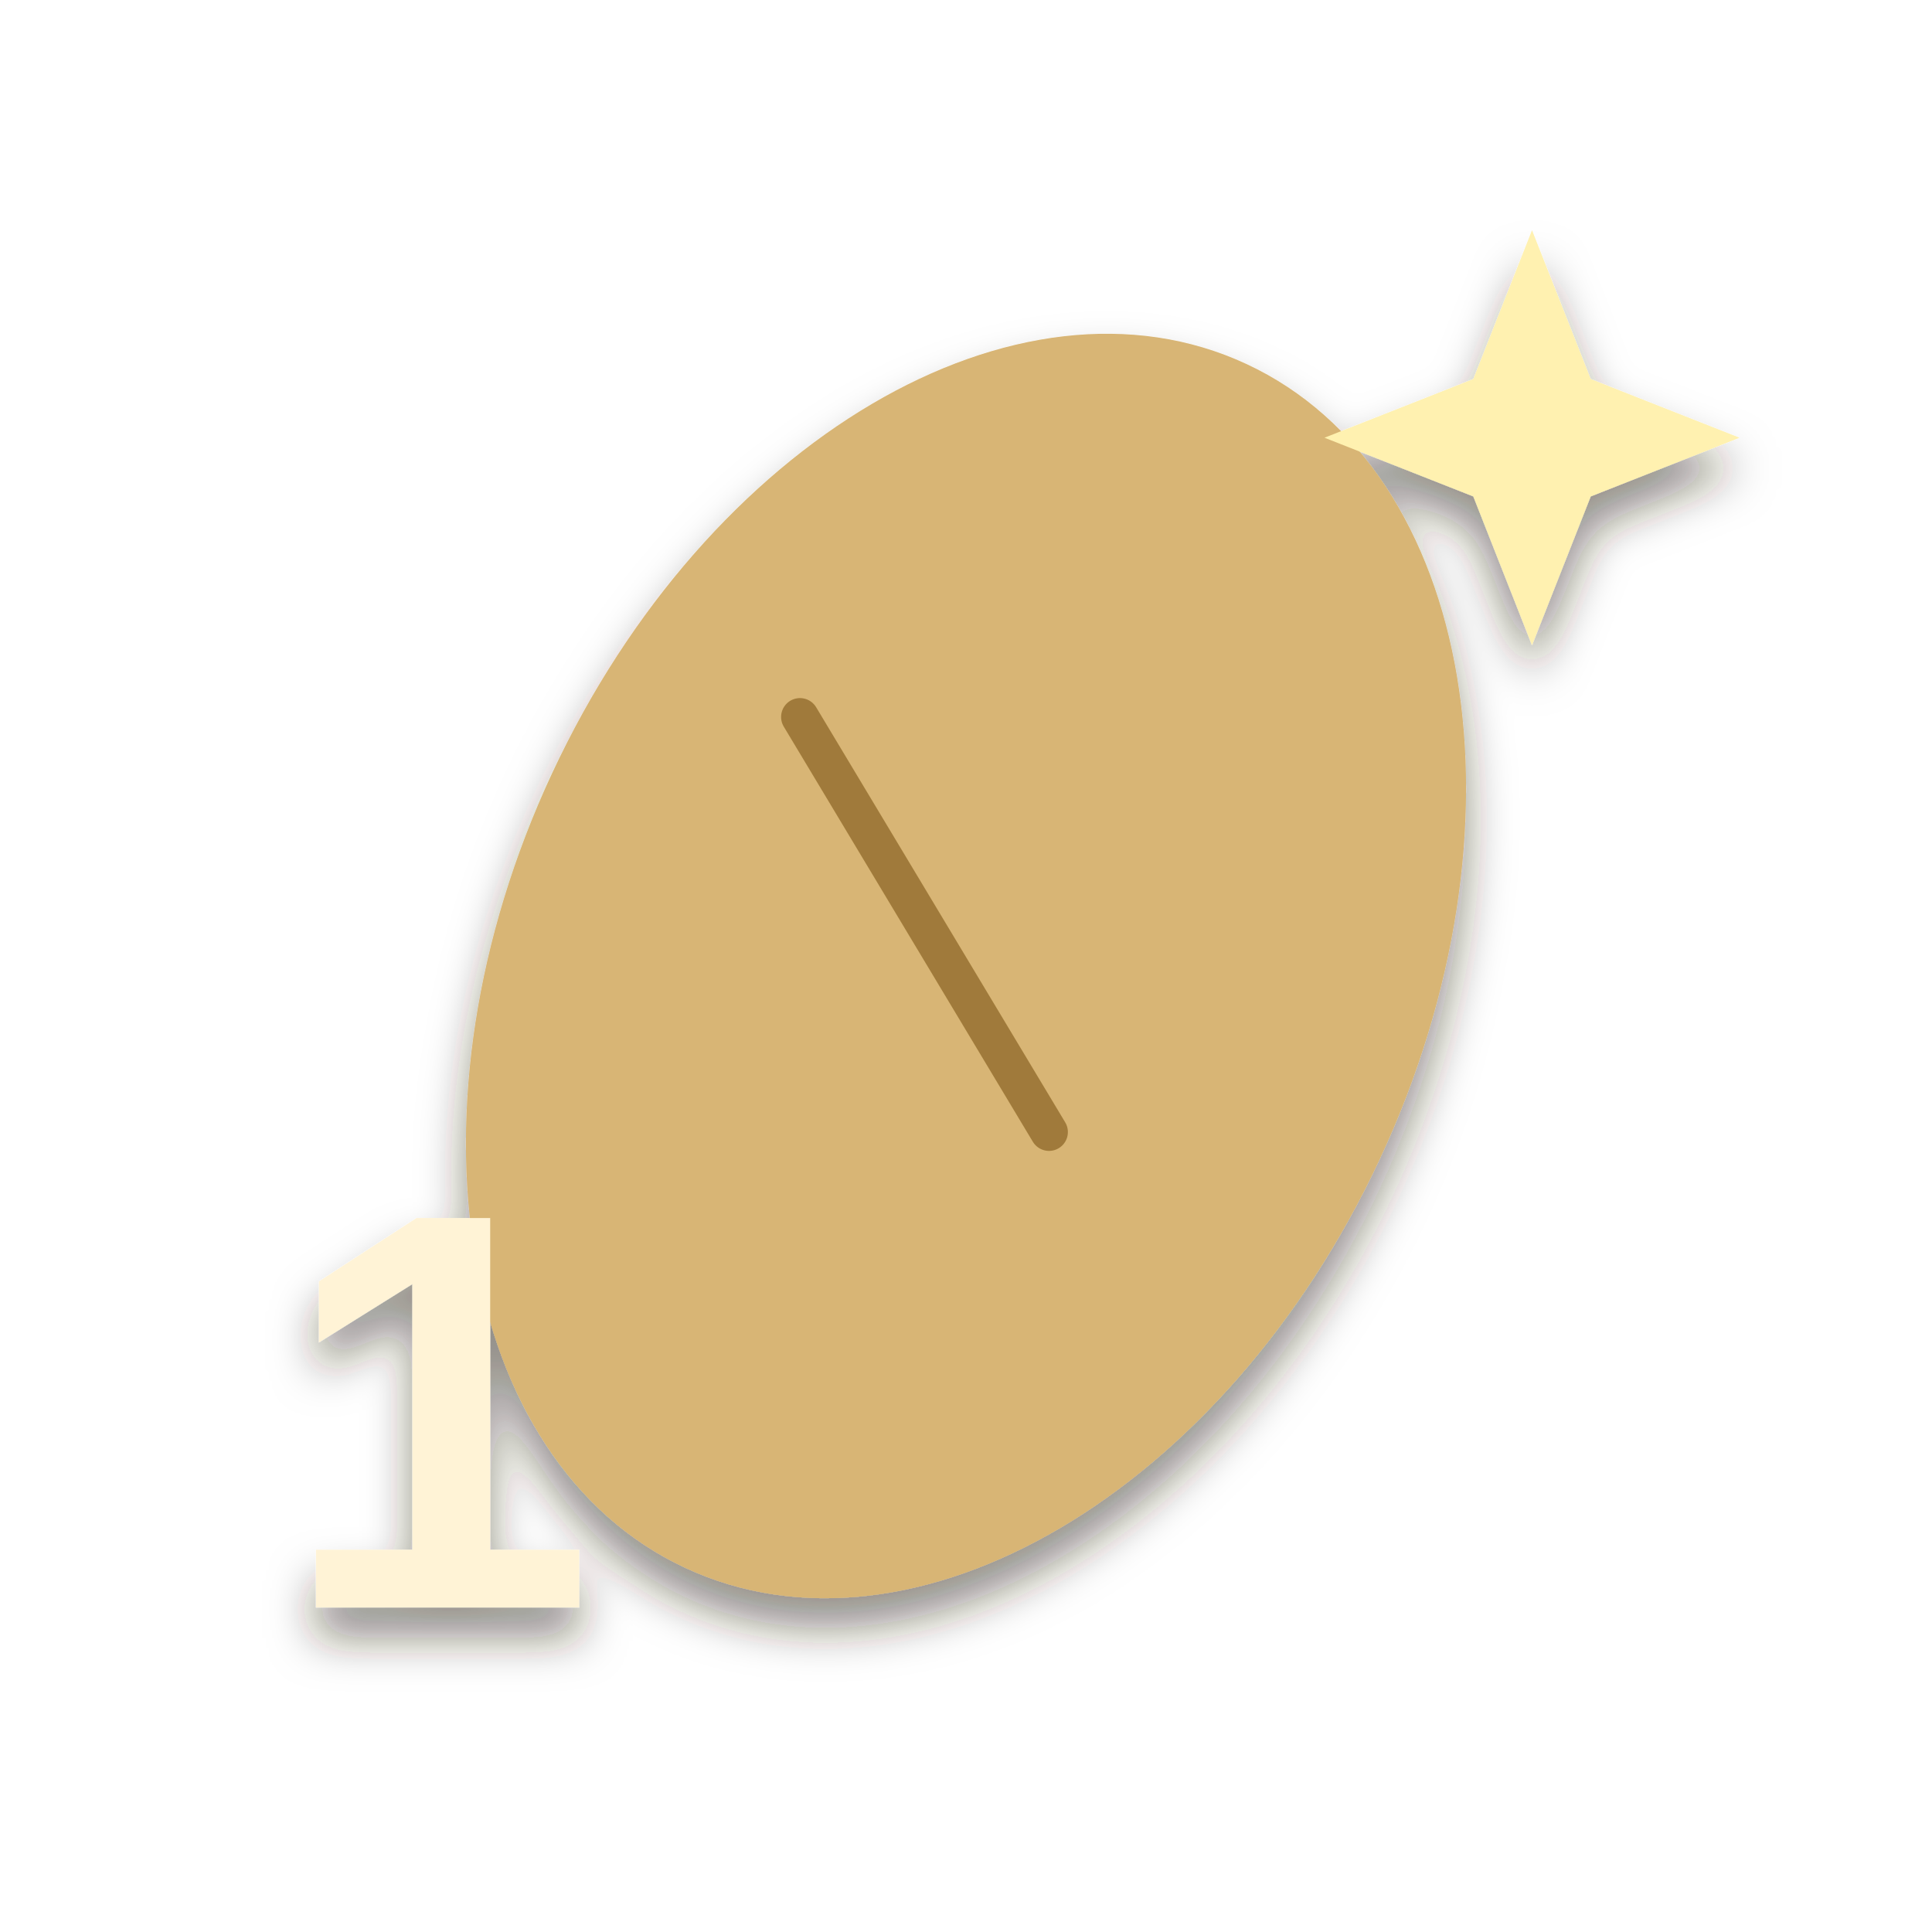
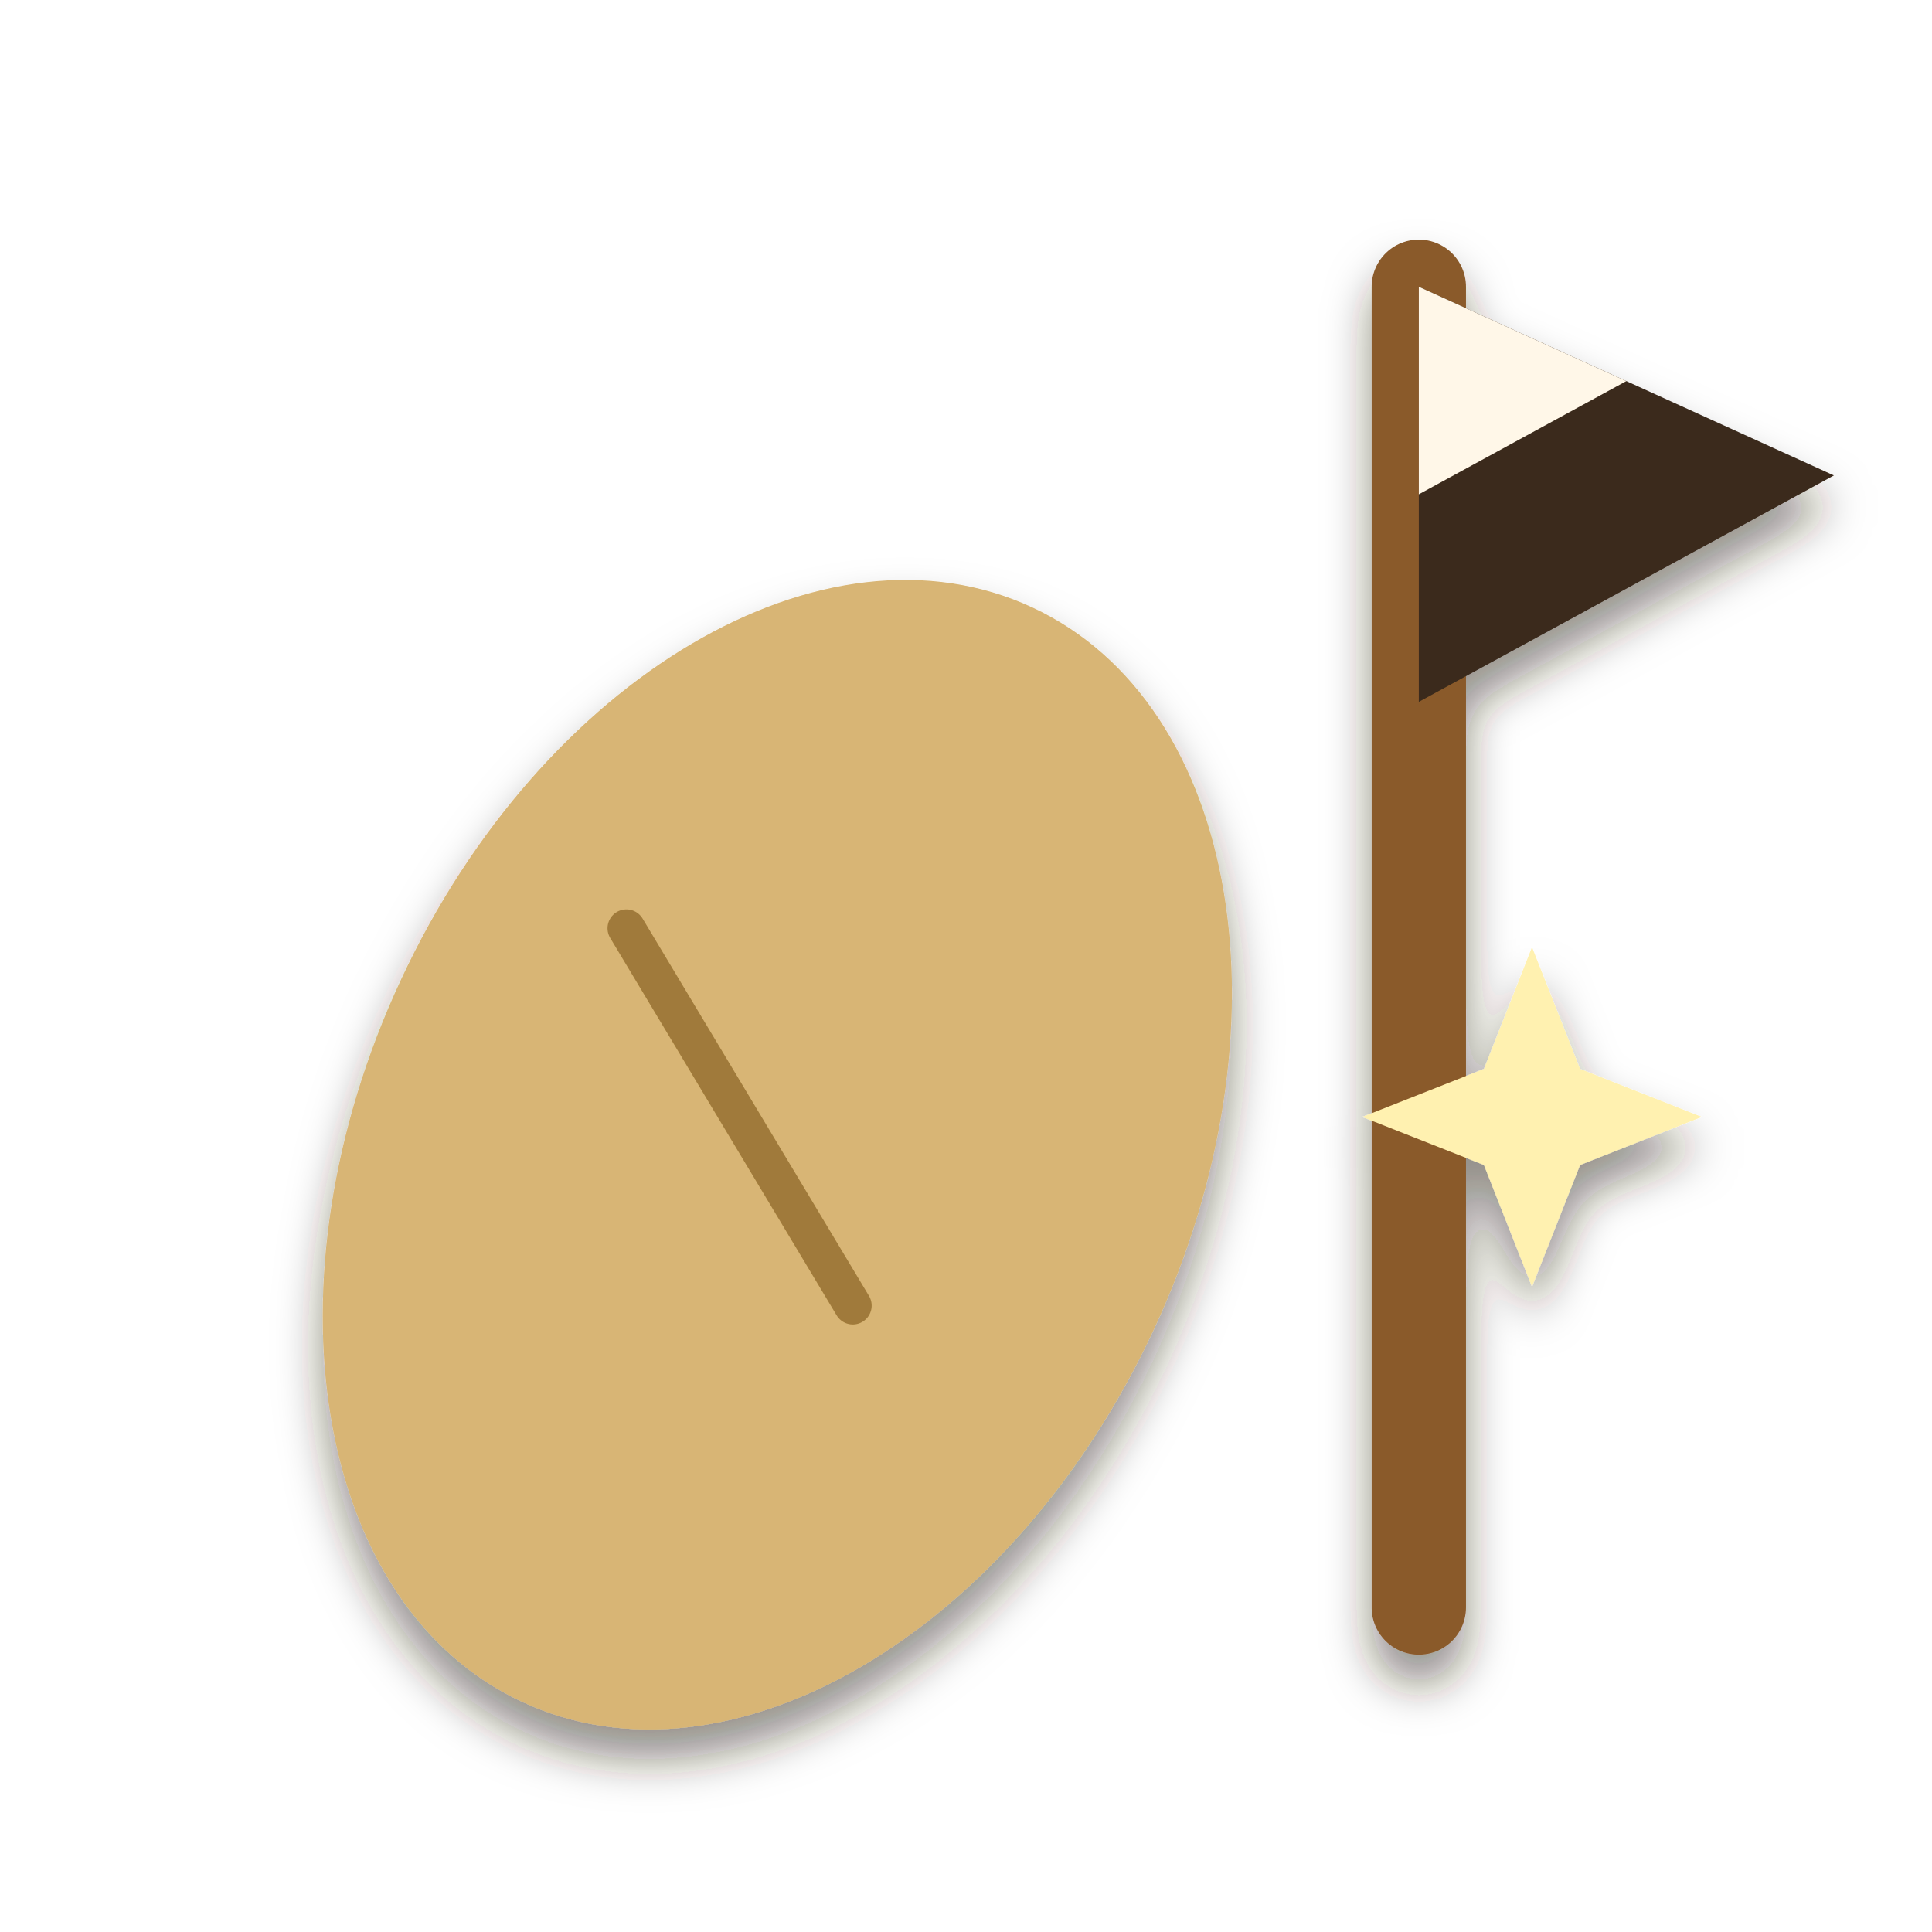
<svg xmlns="http://www.w3.org/2000/svg" viewBox="0 0 256 256" width="256" height="256">
  <defs>
    <filter id="ms" x="-20%%" y="-20%%" width="140%%" height="150%%">
      <feDropShadow dx="0" dy="4" stdDeviation="3" flood-color="#2a1a0c" flood-opacity="0.5" />
    </filter>
  </defs>
  <g filter="url(#ms)">
    <g transform="translate(3 13) scale(2.5)">
-       <ellipse cx="50" cy="46" rx="24.2" ry="35.2" transform="rotate(25 50 46)" fill="#d8b574" />
-       <path d="M41.2 32.8 L54.4 54.8" fill="none" stroke="#a07a3a" stroke-width="2" stroke-linecap="round" />
-       <path d="M80 7 L83.111 14.889 L91 18 L83.111 21.111 L80 29 L76.889 21.111 L69 18 L76.889 14.889 Z" fill="#fff1b0" />
-       <text x="22" y="80" font-family="Arial Black, Arial, Helvetica, sans-serif" font-weight="900" font-size="30" text-anchor="middle" fill="#fff3d6">1</text>
+       <ellipse cx="40" cy="56" rx="22" ry="32" transform="rotate(25 40 56)" fill="#d8b574" />
+       <path d="M32 44 L44 64" fill="none" stroke="#a07a3a" stroke-width="2" stroke-linecap="round" />
+       <path d="M74 10 L74 80" fill="none" stroke="#8a5a2b" stroke-width="5" stroke-linecap="round" />
+       <path d="M74 10 L96 20 L74 32 Z" fill="#3a2a1c" />
+       <path d="M74 10 L85 15 L74 21 Z" fill="#fff7e8" />
+       <path d="M80 45 L82.546 51.454 L89 54 L82.546 56.546 L80 63 L77.454 56.546 L71 54 L77.454 51.454 Z" fill="#fff1b0" />
    </g>
  </g>
</svg>
